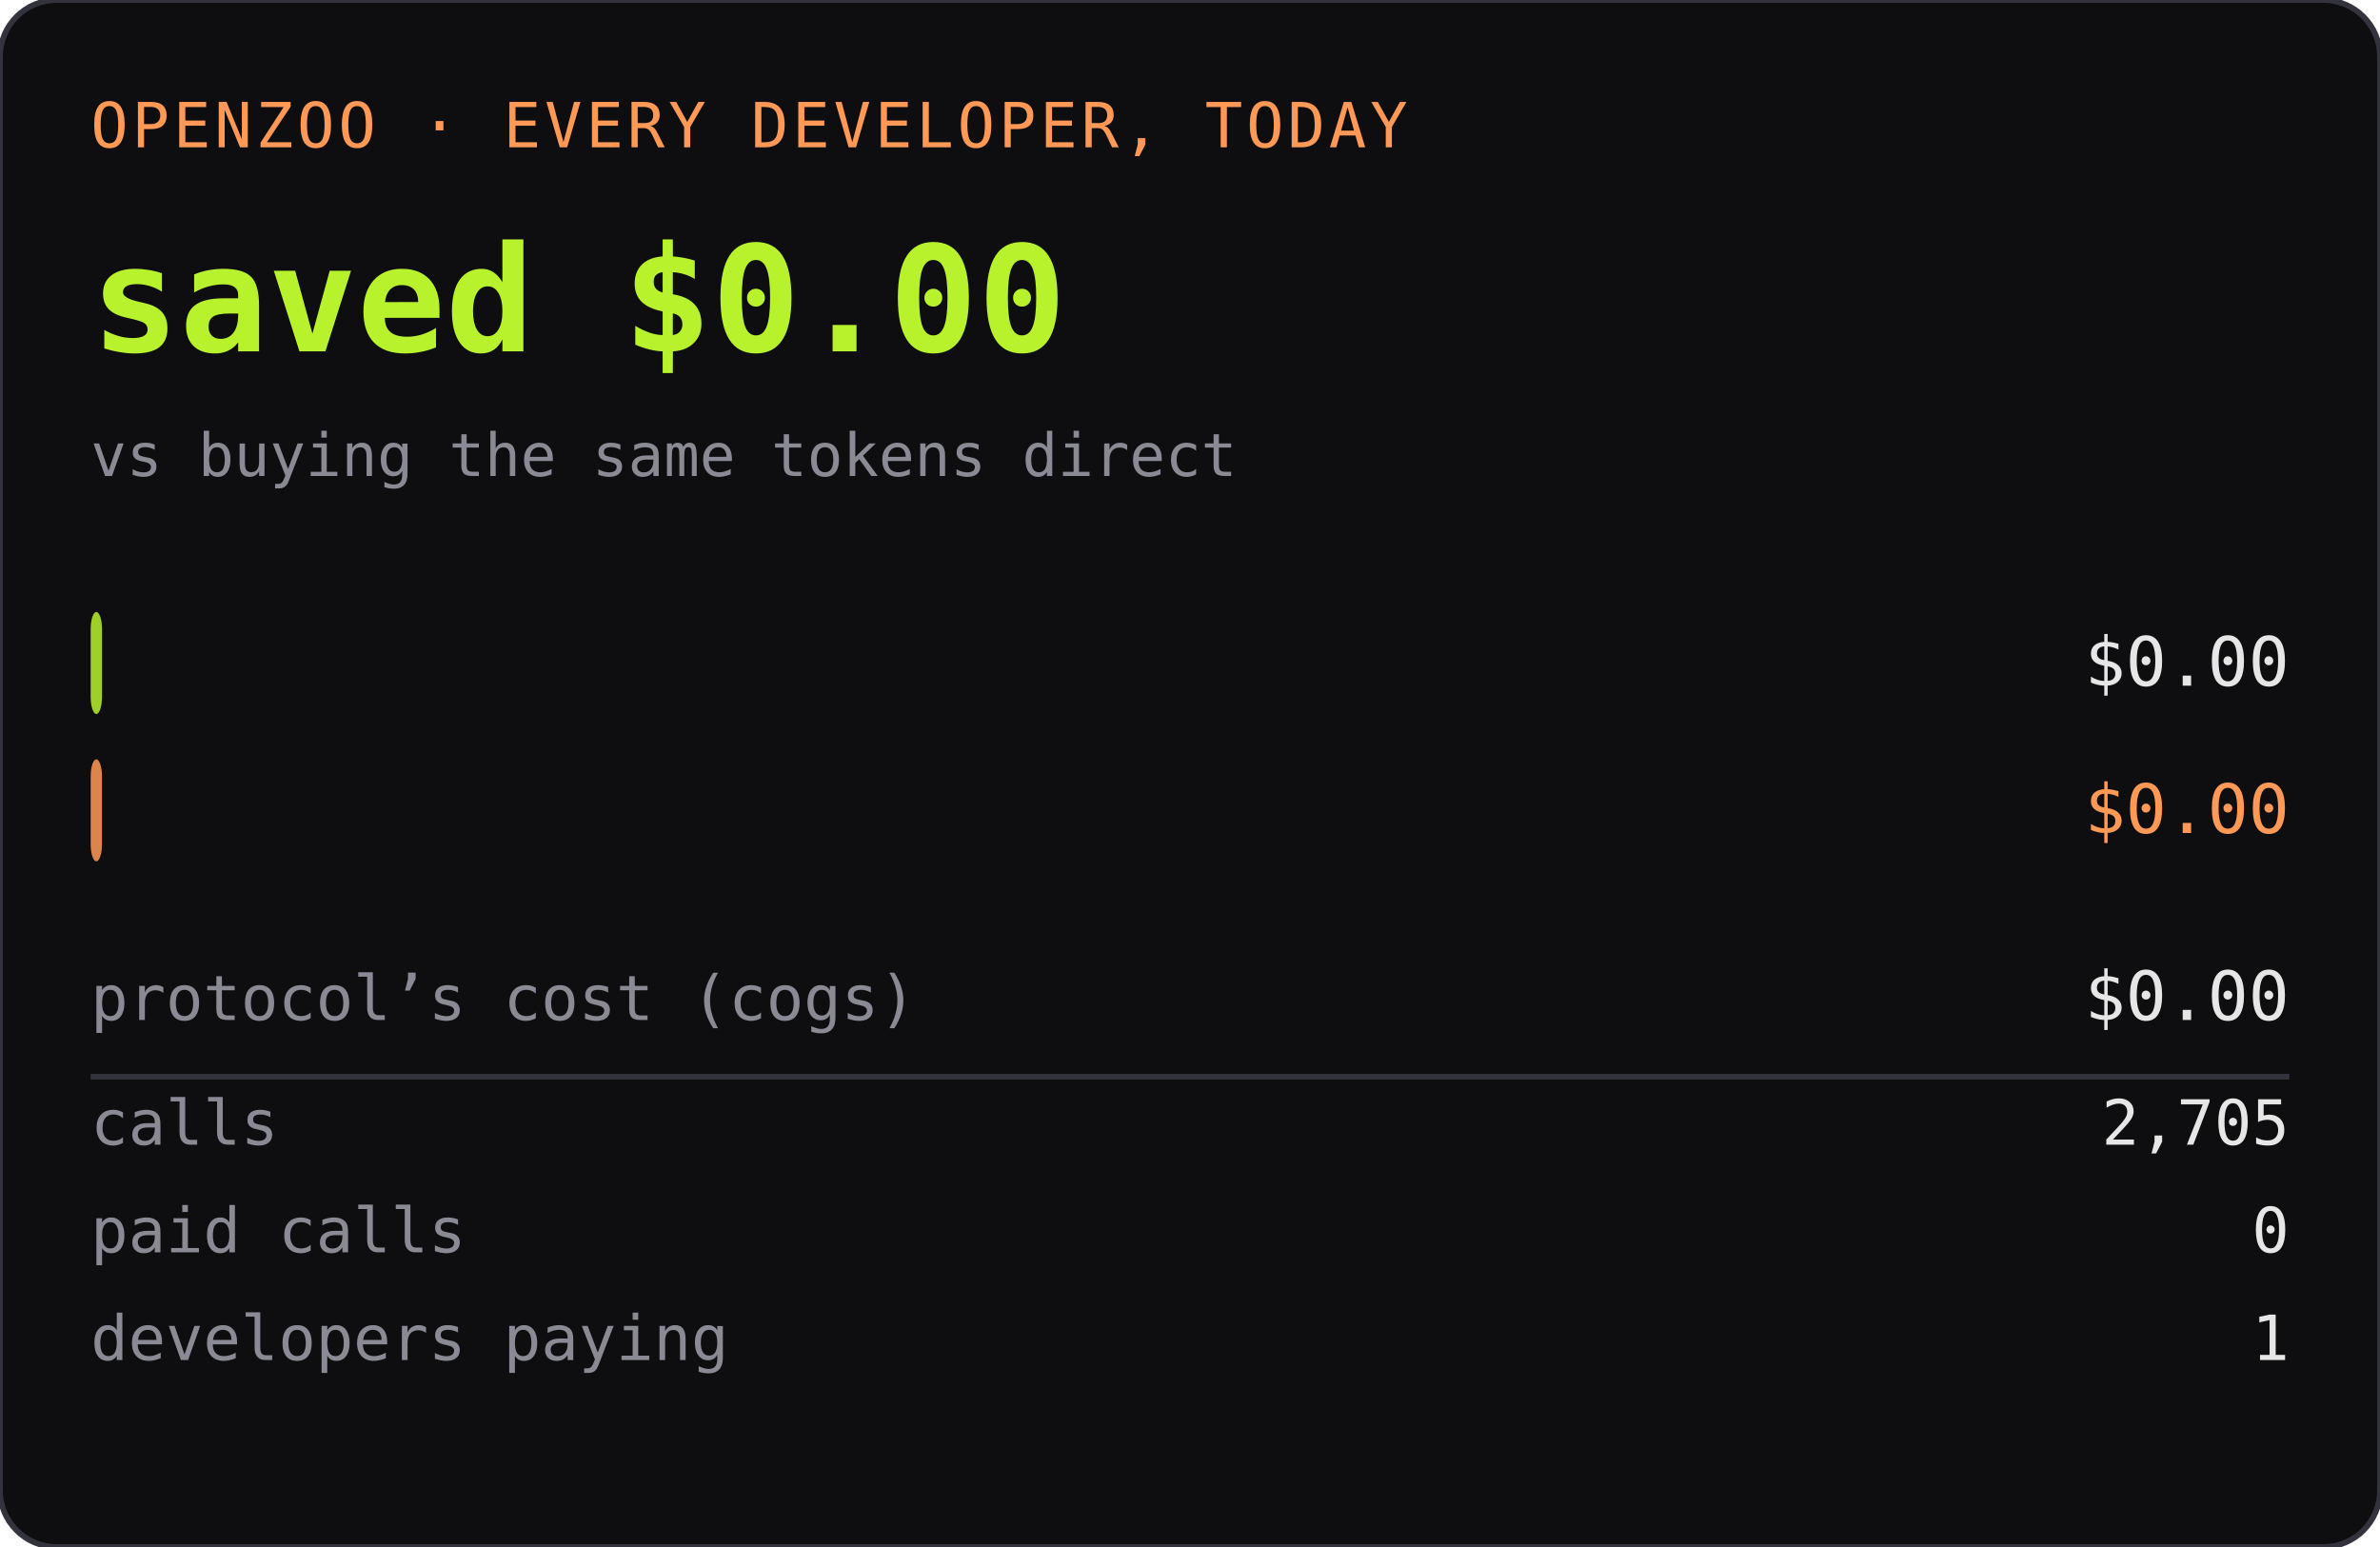
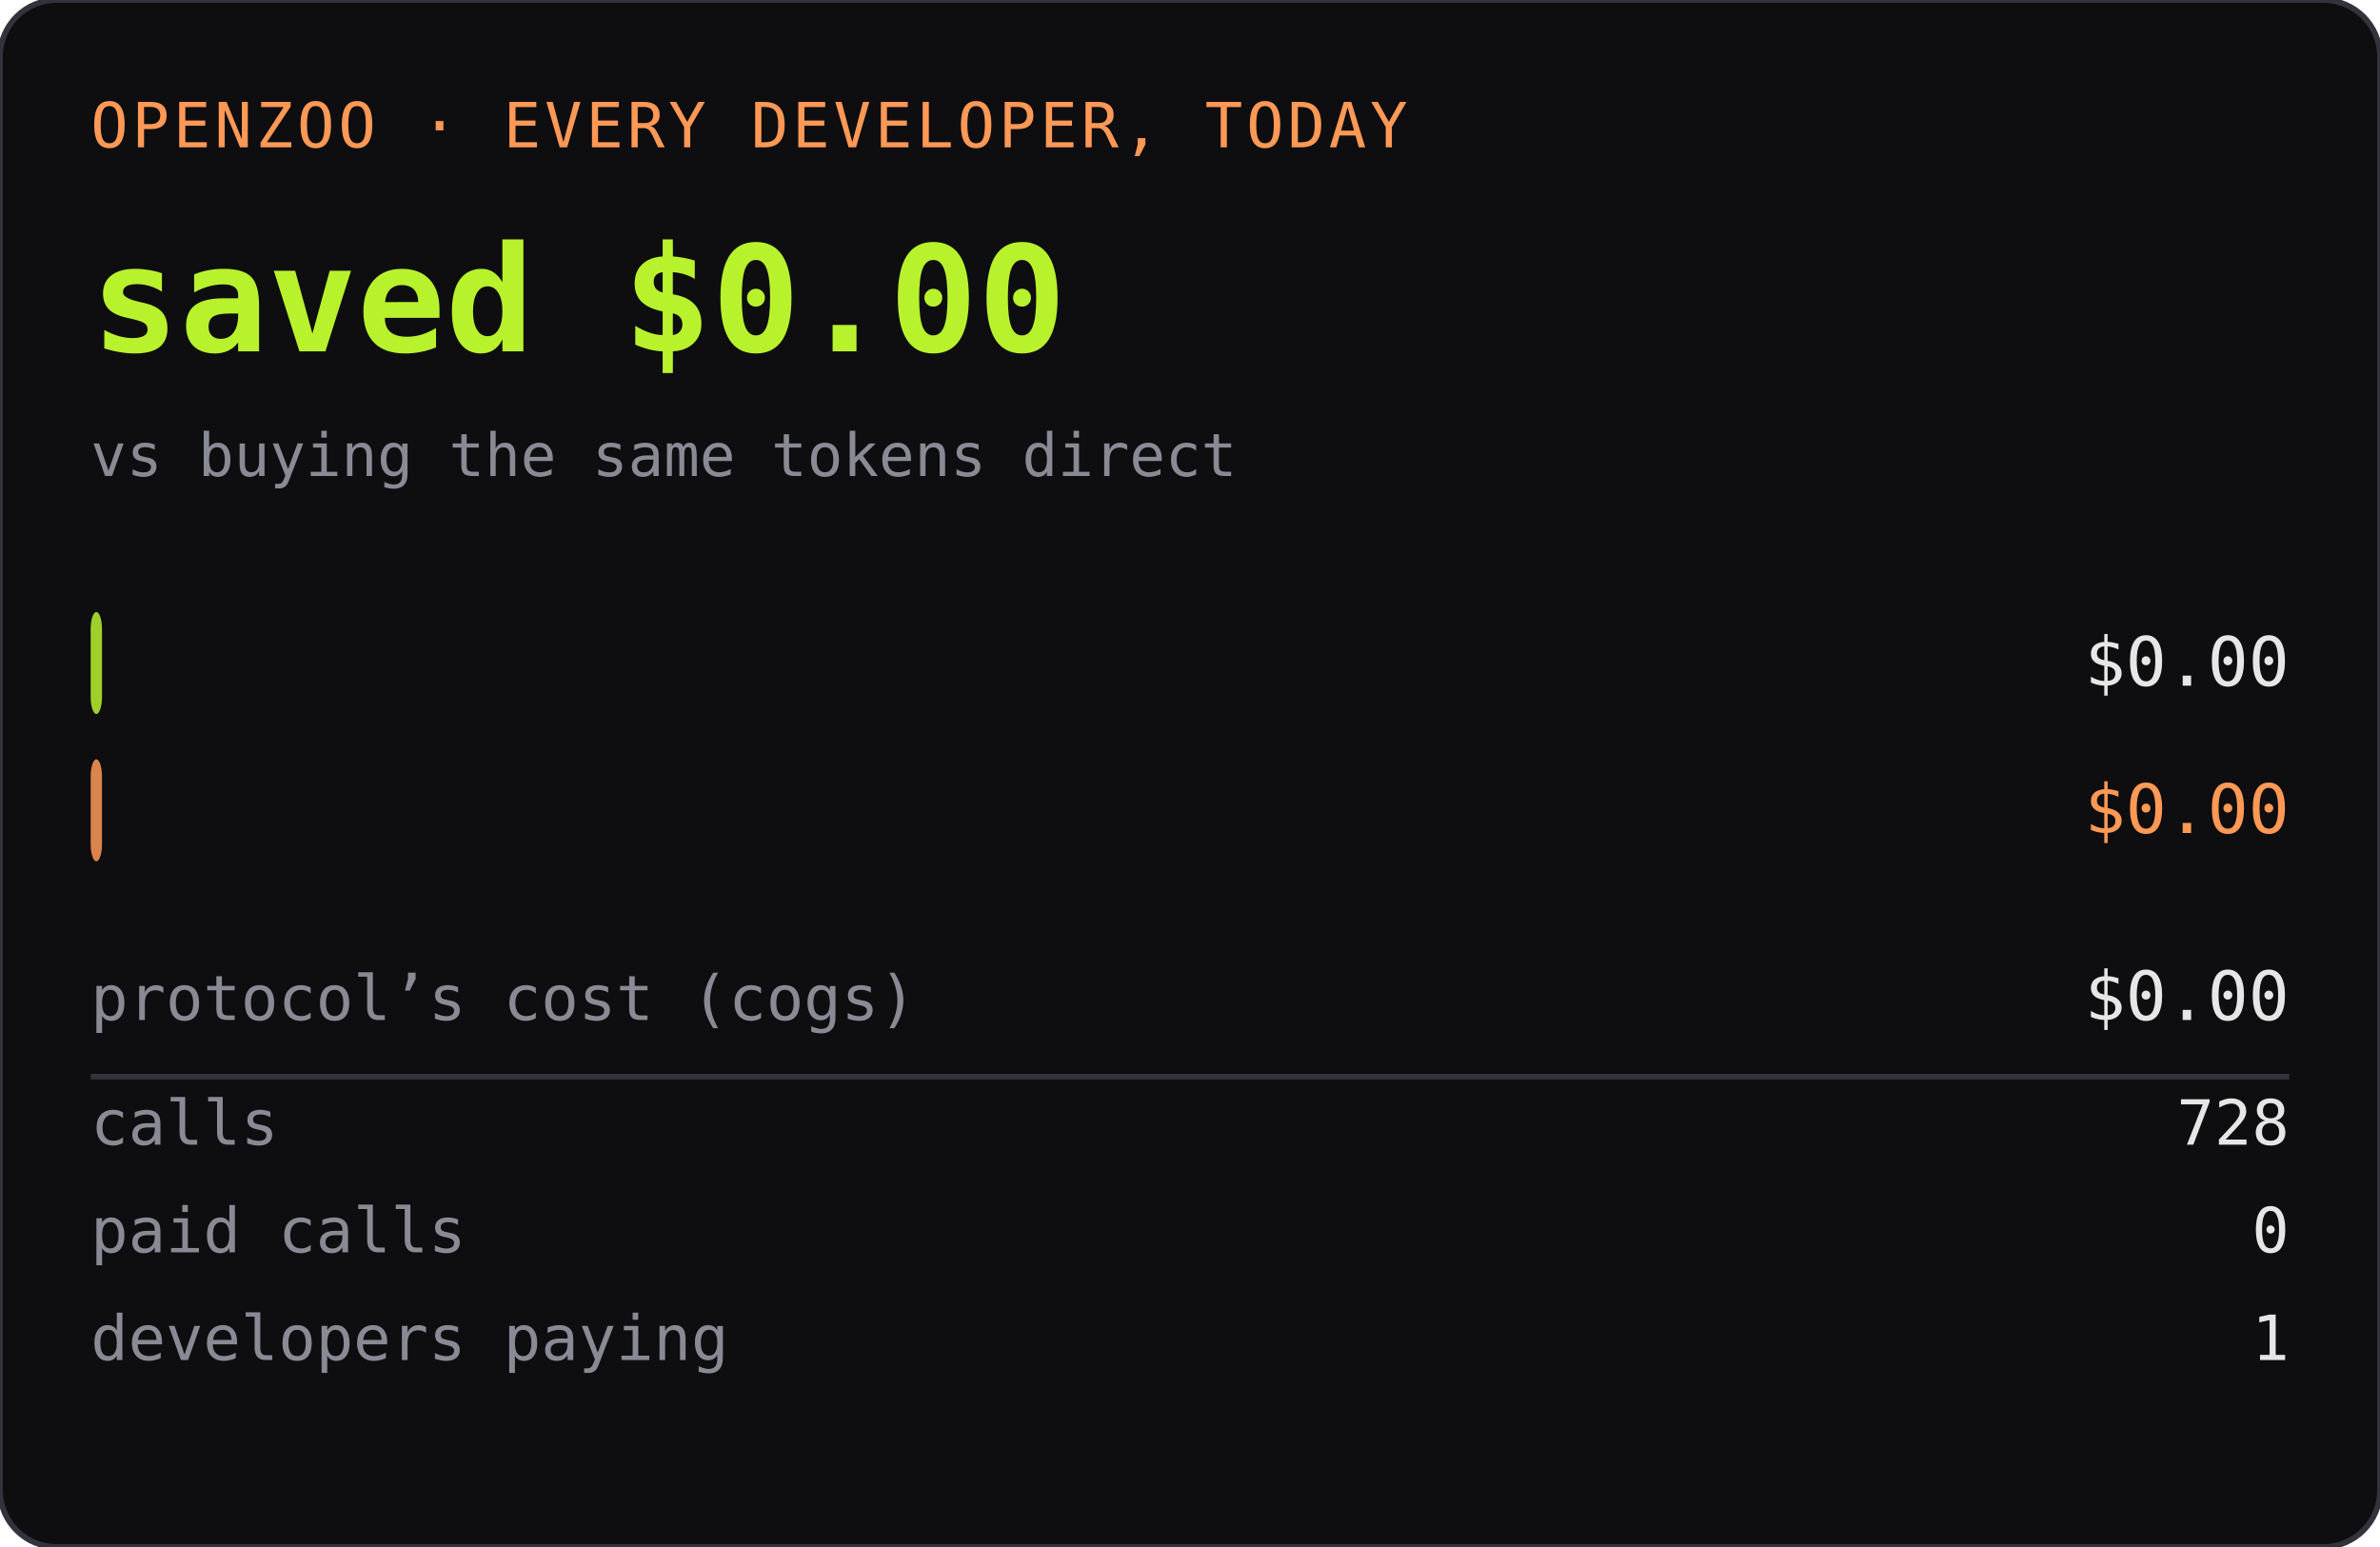
<svg xmlns="http://www.w3.org/2000/svg" width="420" height="273" role="img" aria-label="OPENZOO · EVERY DEVELOPER, TODAY">
  <rect width="420" height="273" rx="10" fill="#0e0e11" />
  <rect width="420" height="273" rx="10" fill="none" stroke="#33333d" />
  <text x="16" y="26" font-family="ui-monospace,SFMono-Regular,Menlo,monospace" font-size="11" fill="#ff9955" letter-spacing="0.06em">OPENZOO · EVERY DEVELOPER, TODAY</text>
  <text x="16" y="62" font-family="ui-monospace,SFMono-Regular,Menlo,monospace" font-size="26" font-weight="600" fill="#b8f22d">saved $0.00</text>
  <text x="404" y="62" text-anchor="end" font-family="ui-monospace,SFMono-Regular,Menlo,monospace" font-size="26" font-weight="600" fill="#b8f22d" />
  <text x="16" y="84" font-family="ui-monospace,SFMono-Regular,Menlo,monospace" font-size="10.5" fill="#8a8a95">vs buying the same tokens direct</text>
  <rect x="16" y="108" width="2" height="18" rx="3" fill="#b8f22d" opacity="0.85" />
  <text x="22" y="121" font-family="ui-monospace,SFMono-Regular,Menlo,monospace" font-size="11" fill="#0e0e11" font-weight="600">dev spent</text>
  <text x="404" y="121" text-anchor="end" font-family="ui-monospace,SFMono-Regular,Menlo,monospace" font-size="12" fill="#e6e6e6">$0.00</text>
  <rect x="16" y="134" width="2" height="18" rx="3" fill="#ff9955" opacity="0.85" />
  <text x="22" y="147" font-family="ui-monospace,SFMono-Regular,Menlo,monospace" font-size="11" fill="#0e0e11" font-weight="600">buying direct</text>
  <text x="404" y="147" text-anchor="end" font-family="ui-monospace,SFMono-Regular,Menlo,monospace" font-size="12" fill="#ff9955">$0.00</text>
  <text x="16" y="180" font-family="ui-monospace,SFMono-Regular,Menlo,monospace" font-size="11" fill="#8a8a95">protocol’s cost (cogs)</text>
  <text x="404" y="180" text-anchor="end" font-family="ui-monospace,SFMono-Regular,Menlo,monospace" font-size="12" fill="#e6e6e6">$0.00</text>
  <line x1="16" y1="190" x2="404" y2="190" stroke="#33333d" />
  <text x="16" y="202" font-family="ui-monospace,SFMono-Regular,Menlo,monospace" font-size="11" fill="#8a8a95">calls</text>
-   <text x="404" y="202" text-anchor="end" font-family="ui-monospace,SFMono-Regular,Menlo,monospace" font-size="11" fill="#e6e6e6">2,705</text>
+   <text x="404" y="202" text-anchor="end" font-family="ui-monospace,SFMono-Regular,Menlo,monospace" font-size="11" fill="#e6e6e6">728</text>
  <text x="16" y="221" font-family="ui-monospace,SFMono-Regular,Menlo,monospace" font-size="11" fill="#8a8a95">paid calls</text>
  <text x="404" y="221" text-anchor="end" font-family="ui-monospace,SFMono-Regular,Menlo,monospace" font-size="11" fill="#e6e6e6">0</text>
  <text x="16" y="240" font-family="ui-monospace,SFMono-Regular,Menlo,monospace" font-size="11" fill="#8a8a95">developers paying</text>
  <text x="404" y="240" text-anchor="end" font-family="ui-monospace,SFMono-Regular,Menlo,monospace" font-size="11" fill="#e6e6e6">1</text>
</svg>
